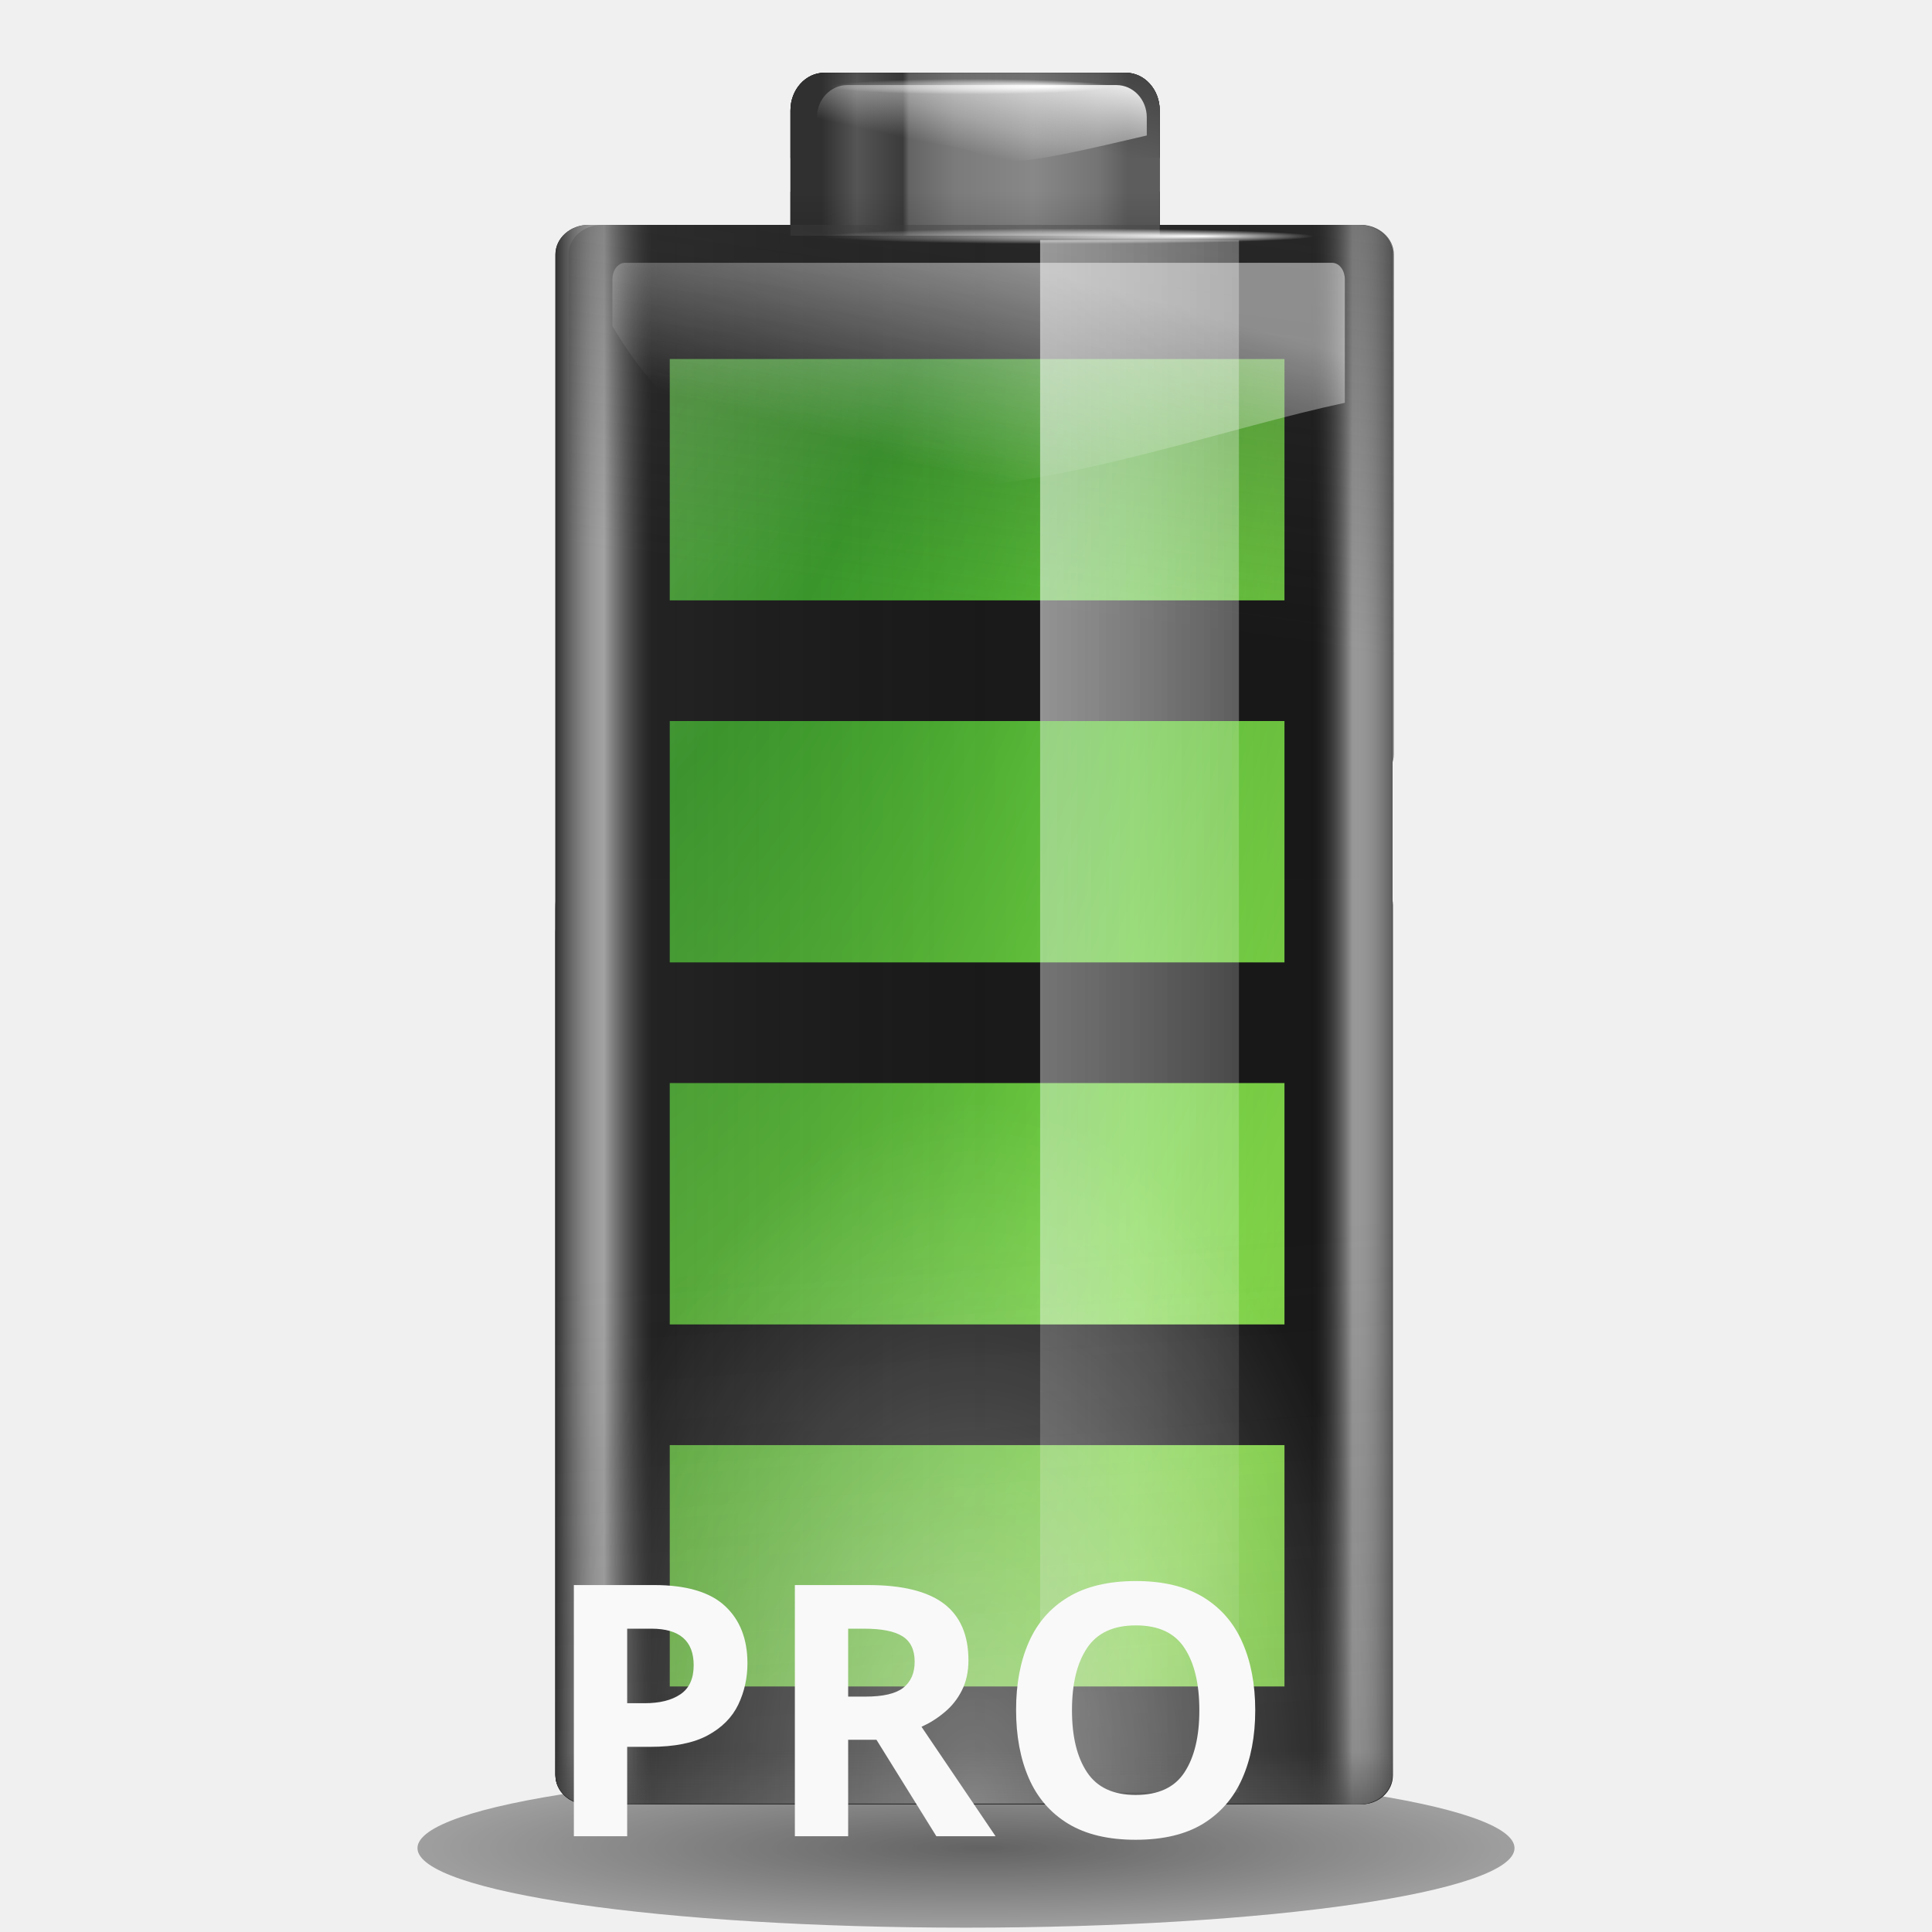
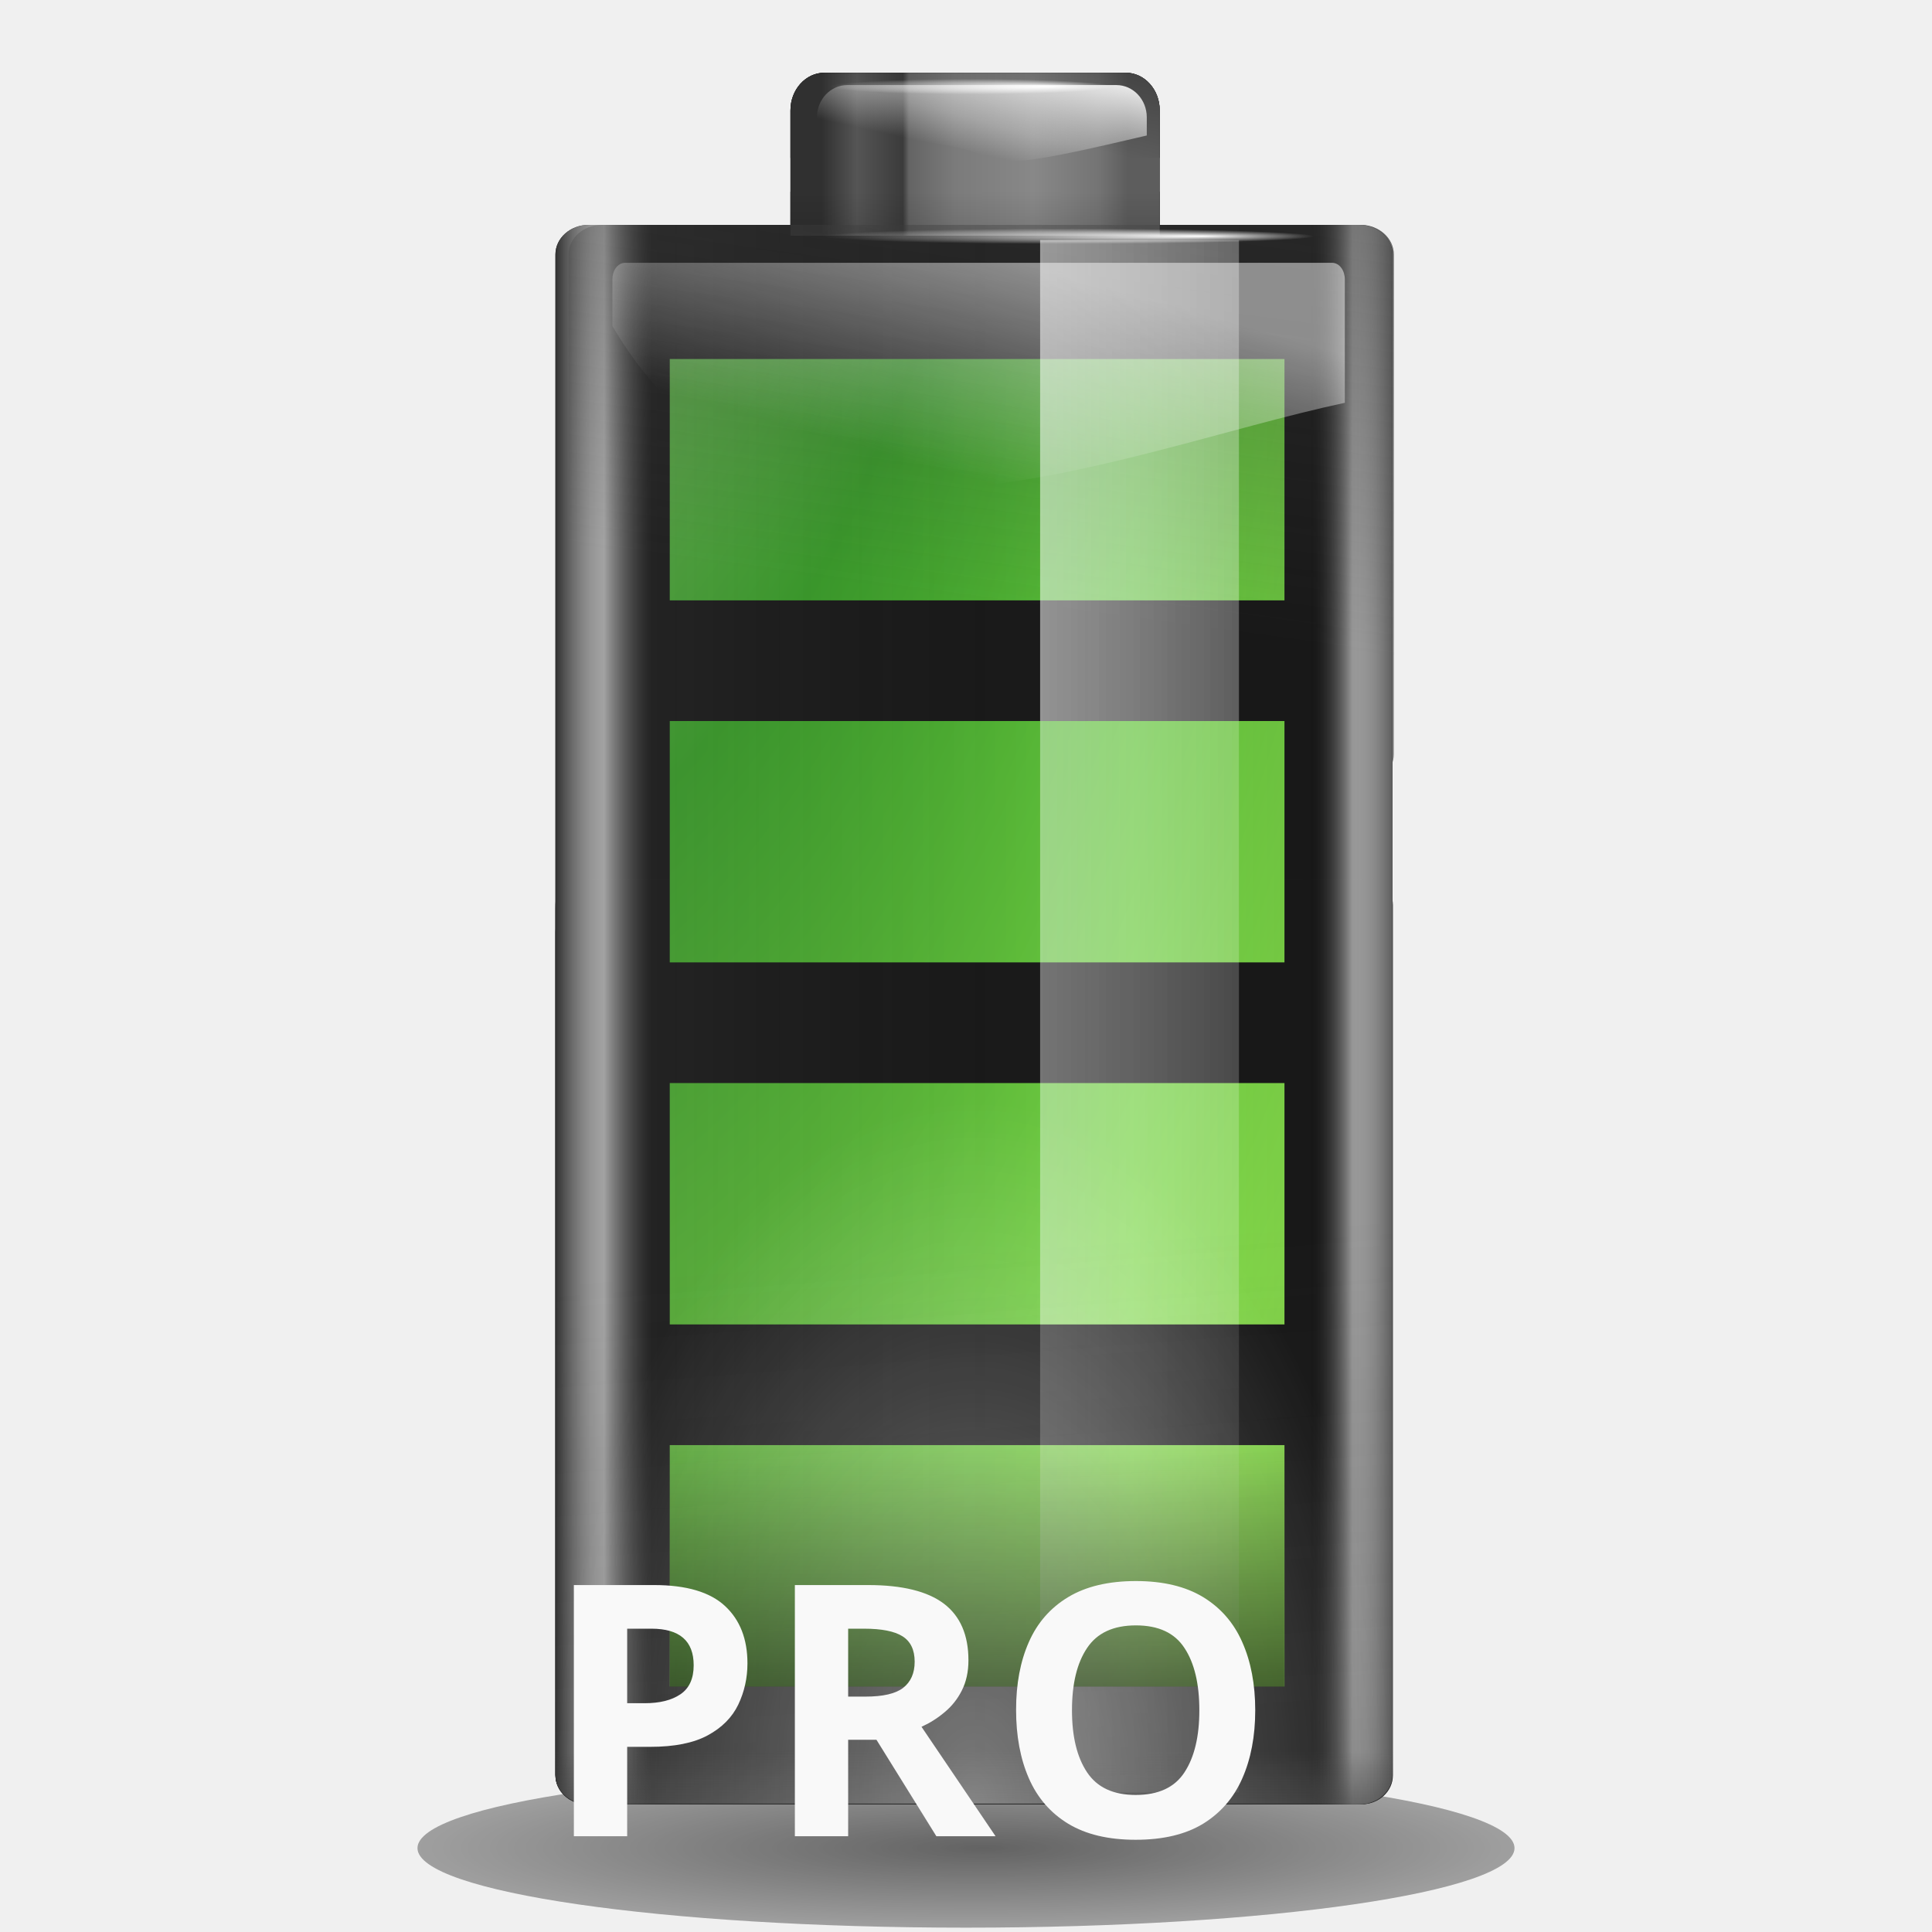
<svg xmlns="http://www.w3.org/2000/svg" xmlns:ns1="http://www.openswatchbook.org/uri/2009/osb" xmlns:xlink="http://www.w3.org/1999/xlink" width="127.996" height="127.996" id="svg1966" version="1.0">
  <defs id="defs1968">
+     <linearGradient id="linearGradient4449">
+       <stop style="stop-color:#000000;stop-opacity:1;" offset="0" id="stop4451" />
+       <stop style="stop-color:#000000;stop-opacity:0;" offset="1" id="stop4453" />
+     </linearGradient>
+     <linearGradient id="linearGradient4437" ns1:paint="gradient">
+       <stop style="stop-color:#4d4d4d;stop-opacity:1;" offset="0" id="stop4439" />
+       <stop style="stop-color:#4d4d4d;stop-opacity:0;" offset="1" id="stop4441" />
+     </linearGradient>
    <linearGradient id="linearGradient5430">
      <stop style="stop-color:#0066ff;stop-opacity:1;" offset="0" id="stop5432" />
      <stop id="stop5438" offset="1" style="stop-color:#0066ff;stop-opacity:0.498;" />
    </linearGradient>
    <linearGradient id="linearGradient5414" ns1:paint="solid">
      <stop style="stop-color:#803300;stop-opacity:1;" offset="0" id="stop5416" />
    </linearGradient>
    <linearGradient id="linearGradient5858">
      <stop style="stop-color:#000000;stop-opacity:1;" offset="0" id="stop5860" />
      <stop style="stop-color:#000000;stop-opacity:0;" offset="1" id="stop5862" />
    </linearGradient>
    <linearGradient id="linearGradient5852" ns1:paint="solid">
      <stop style="stop-color:#999999;stop-opacity:1;" offset="0" id="stop5854" />
    </linearGradient>
    <linearGradient id="linearGradient5834" ns1:paint="solid">
      <stop style="stop-color:#000000;stop-opacity:1;" offset="0" id="stop5836" />
    </linearGradient>
    <radialGradient id="XMLID_15_" cx="538.773" cy="651.104" r="126.023" gradientTransform="translate(-484,-674)" gradientUnits="userSpaceOnUse">
      <stop offset="0" style="stop-color:#CCEAAC" id="stop137" />
      <stop offset="0.539" style="stop-color:#3BA42A" id="stop139" />
      <stop offset="1" style="stop-color:#91E851" id="stop141" />
    </radialGradient>
    <linearGradient spreadMethod="reflect" gradientUnits="userSpaceOnUse" y2="18.5" x2="13.351" y1="18.5" x1="10.074" id="linearGradient3852" xlink:href="#linearGradient3846" />
    <linearGradient gradientTransform="matrix(0.672581,0,0,1.903227,22.30711,6.096774)" gradientUnits="userSpaceOnUse" y2="5.755" x2="73.511" y1="1" x1="73.511" id="linearGradient3170" xlink:href="#linearGradient3164" />
    <linearGradient id="linearGradient3291">
      <stop id="stop3293" offset="0" style="stop-color:#000000;stop-opacity:1;" />
      <stop id="stop3295" offset="1" style="stop-color:#000000;stop-opacity:0;" />
    </linearGradient>
    <linearGradient id="linearGradient2858">
      <stop id="stop2860" offset="0" style="stop-color:#303030;stop-opacity:1;" />
      <stop style="stop-color:white;stop-opacity:0.592;" offset="0.058" id="stop2863" />
      <stop style="stop-color:#4b4b4b;stop-opacity:0.184;" offset="0.115" id="stop2868" />
      <stop style="stop-color:black;stop-opacity:0;" offset="0.692" id="stop2866" />
      <stop id="stop2870" offset="0.904" style="stop-color:black;stop-opacity:0.097;" />
      <stop style="stop-color:white;stop-opacity:0.545;" offset="0.952" id="stop2867" />
      <stop id="stop2862" offset="1" style="stop-color:#5d5d5d;stop-opacity:1;" />
    </linearGradient>
    <linearGradient id="linearGradient2874">
      <stop id="stop2876" offset="0" style="stop-color:#414141;stop-opacity:1;" />
      <stop id="stop2878" offset="1" style="stop-color:#414141;stop-opacity:0;" />
    </linearGradient>
    <linearGradient id="linearGradient2916">
      <stop id="stop2918" offset="0" style="stop-color:white;stop-opacity:1;" />
      <stop id="stop2920" offset="1" style="stop-color:white;stop-opacity:0;" />
    </linearGradient>
    <linearGradient id="linearGradient3041">
      <stop style="stop-color:#303030;stop-opacity:1;" offset="0" id="stop3043" />
      <stop id="stop3045" offset="0.115" style="stop-color:#555;stop-opacity:1;" />
      <stop style="stop-color:#3b3b3b;stop-opacity:1;" offset="0.266" id="stop3053" />
      <stop id="stop3057" offset="0.286" style="stop-color:#646464;stop-opacity:1;" />
      <stop id="stop3055" offset="0.437" style="stop-color:#7b7b7b;stop-opacity:1;" />
      <stop id="stop3047" offset="0.692" style="stop-color:#888;stop-opacity:1;" />
      <stop style="stop-color:#747474;stop-opacity:1;" offset="0.904" id="stop3049" />
      <stop style="stop-color:#5d5d5d;stop-opacity:1;" offset="1" id="stop3051" />
    </linearGradient>
    <linearGradient id="linearGradient3082">
      <stop id="stop3084" offset="0" style="stop-color:black;stop-opacity:1;" />
      <stop id="stop3086" offset="1" style="stop-color:black;stop-opacity:0;" />
    </linearGradient>
    <linearGradient id="linearGradient3140">
      <stop id="stop3142" offset="0" style="stop-color:white;stop-opacity:1;" />
      <stop id="stop3144" offset="1" style="stop-color:white;stop-opacity:0;" />
    </linearGradient>
    <linearGradient id="linearGradient3164">
      <stop id="stop3166" offset="0" style="stop-color:white;stop-opacity:1;" />
      <stop id="stop3168" offset="1" style="stop-color:white;stop-opacity:0;" />
    </linearGradient>
    <linearGradient id="linearGradient2877">
      <stop id="stop2879" offset="0" style="stop-color:#390000;stop-opacity:1;" />
      <stop id="stop2881" offset="1" style="stop-color:#970000;stop-opacity:0;" />
    </linearGradient>
    <linearGradient id="linearGradient2895">
      <stop id="stop2897" offset="0" style="stop-color:white;stop-opacity:1;" />
      <stop id="stop2899" offset="1" style="stop-color:white;stop-opacity:0;" />
    </linearGradient>
    <linearGradient id="linearGradient3822">
      <stop id="stop3824" offset="0" style="stop-color:white;stop-opacity:1;" />
      <stop id="stop3826" offset="1" style="stop-color:white;stop-opacity:0;" />
    </linearGradient>
    <linearGradient id="linearGradient3832">
      <stop id="stop3834" offset="0" style="stop-color:white;stop-opacity:1;" />
      <stop id="stop3836" offset="1" style="stop-color:white;stop-opacity:0;" />
    </linearGradient>
    <linearGradient id="linearGradient3846">
      <stop id="stop3848" offset="0" style="stop-color:#590000;stop-opacity:1;" />
      <stop id="stop3850" offset="1" style="stop-color:#590000;stop-opacity:0;" />
    </linearGradient>
    <linearGradient id="linearGradient2863">
      <stop id="stop2865" offset="0" style="stop-color:#bf0000;stop-opacity:1;" />
      <stop style="stop-color:#bf0000;stop-opacity:0;" offset="0.5" id="stop2873" />
      <stop id="stop2869" offset="1" style="stop-color:#bf0000;stop-opacity:0;" />
    </linearGradient>
    <radialGradient xlink:href="#XMLID_15_" id="radialGradient3123" cx="-2.122" cy="14.219" fx="-2.122" fy="14.219" r="20.362" gradientTransform="matrix(-4.104268,3.657634e-2,-8.113798e-2,-9.104575,-18.63497,67.44112)" gradientUnits="userSpaceOnUse" />
    <radialGradient xlink:href="#XMLID_15_-7" id="radialGradient3123-1" cx="-2.122" cy="14.219" fx="-2.122" fy="14.219" r="20.362" gradientTransform="matrix(-4.104268,0.03657634,-0.08113798,-9.104575,-18.63497,67.44112)" gradientUnits="userSpaceOnUse" />
    <radialGradient id="XMLID_15_-7" cx="538.773" cy="651.104" r="126.023" gradientTransform="translate(-484,-674)" gradientUnits="userSpaceOnUse">
      <stop offset="0" style="stop-color:#CCEAAC" id="stop137-4" />
      <stop offset="0.539" style="stop-color:#3BA42A" id="stop139-0" />
      <stop offset="1" style="stop-color:#91E851" id="stop141-9" />
    </radialGradient>
    <radialGradient xlink:href="#XMLID_15_-7" id="radialGradient3097" cx="-2.122" cy="14.219" fx="-2.122" fy="14.219" r="20.362" gradientTransform="matrix(-4.104268,0.03657634,-0.08113798,-9.104575,-18.63497,67.44112)" gradientUnits="userSpaceOnUse" />
    <radialGradient id="radialGradient3099" cx="538.773" cy="651.104" r="126.023" gradientTransform="translate(-484,-674)" gradientUnits="userSpaceOnUse">
      <stop offset="0" style="stop-color:#CCEAAC" id="stop3101" />
      <stop offset="0.539" style="stop-color:#3BA42A" id="stop3103" />
      <stop offset="1" style="stop-color:#91E851" id="stop3105" />
    </radialGradient>
    <radialGradient xlink:href="#XMLID_15_-7" id="radialGradient3107" cx="-2.122" cy="14.219" fx="-2.122" fy="14.219" r="20.362" gradientTransform="matrix(-4.104268,0.03657634,-0.08113798,-9.104575,-18.63497,67.44112)" gradientUnits="userSpaceOnUse" />
    <radialGradient id="radialGradient3109" cx="538.773" cy="651.104" r="126.023" gradientTransform="translate(-484,-674)" gradientUnits="userSpaceOnUse">
      <stop offset="0" style="stop-color:#CCEAAC" id="stop3111" />
      <stop offset="0.539" style="stop-color:#3BA42A" id="stop3113" />
      <stop offset="1" style="stop-color:#91E851" id="stop3115" />
    </radialGradient>
    <radialGradient xlink:href="#XMLID_15_-7" id="radialGradient3117" cx="-2.122" cy="14.219" fx="-2.122" fy="14.219" r="20.362" gradientTransform="matrix(-4.104268,0.03657634,-0.08113798,-9.104575,-18.63497,67.44112)" gradientUnits="userSpaceOnUse" />
    <radialGradient id="radialGradient3119" cx="538.773" cy="651.104" r="126.023" gradientTransform="translate(-484,-674)" gradientUnits="userSpaceOnUse">
      <stop offset="0" style="stop-color:#CCEAAC" id="stop3121" />
      <stop offset="0.539" style="stop-color:#3BA42A" id="stop3123" />
      <stop offset="1" style="stop-color:#91E851" id="stop3125" />
    </radialGradient>
    <radialGradient xlink:href="#XMLID_15_-7" id="radialGradient3127" cx="-2.122" cy="14.219" fx="-2.122" fy="14.219" r="20.362" gradientTransform="matrix(-4.104268,0.03657634,-0.08113798,-9.104575,-18.63497,67.44112)" gradientUnits="userSpaceOnUse" />
    <radialGradient id="radialGradient3129" cx="538.773" cy="651.104" r="126.023" gradientTransform="translate(-484,-674)" gradientUnits="userSpaceOnUse">
      <stop offset="0" style="stop-color:#CCEAAC" id="stop3131" />
      <stop offset="0.539" style="stop-color:#3BA42A" id="stop3133" />
      <stop offset="1" style="stop-color:#91E851" id="stop3135" />
    </radialGradient>
    <linearGradient id="linearGradient3041-5">
      <stop style="stop-color:#303030;stop-opacity:1;" offset="0" id="stop3043-5" />
      <stop id="stop3045-1" offset="0.115" style="stop-color:#555;stop-opacity:1;" />
      <stop style="stop-color:#3b3b3b;stop-opacity:1;" offset="0.266" id="stop3053-7" />
      <stop id="stop3057-1" offset="0.286" style="stop-color:#646464;stop-opacity:1;" />
      <stop id="stop3055-1" offset="0.437" style="stop-color:#7b7b7b;stop-opacity:1;" />
      <stop id="stop3047-5" offset="0.692" style="stop-color:#888;stop-opacity:1;" />
      <stop style="stop-color:#747474;stop-opacity:1;" offset="0.904" id="stop3049-2" />
      <stop style="stop-color:#5d5d5d;stop-opacity:1;" offset="1" id="stop3051-7" />
    </linearGradient>
    <linearGradient id="linearGradient2858-5">
      <stop id="stop2860-7" offset="0" style="stop-color:#303030;stop-opacity:1;" />
      <stop style="stop-color:white;stop-opacity:0.592;" offset="0.058" id="stop2863-6" />
      <stop style="stop-color:#4b4b4b;stop-opacity:0.184;" offset="0.115" id="stop2868-1" />
      <stop style="stop-color:black;stop-opacity:0;" offset="0.692" id="stop2866-8" />
      <stop id="stop2870-9" offset="0.904" style="stop-color:black;stop-opacity:0.097;" />
      <stop style="stop-color:white;stop-opacity:0.545;" offset="0.952" id="stop2867-2" />
      <stop id="stop2862-7" offset="1" style="stop-color:#5d5d5d;stop-opacity:1;" />
    </linearGradient>
    <linearGradient id="linearGradient2895-2">
      <stop id="stop2897-7" offset="0" style="stop-color:white;stop-opacity:1;" />
      <stop id="stop2899-7" offset="1" style="stop-color:white;stop-opacity:0;" />
    </linearGradient>
    <radialGradient xlink:href="#XMLID_15_" id="radialGradient3569" gradientUnits="userSpaceOnUse" gradientTransform="matrix(-4.104268,0.03657634,-0.08113798,-9.104575,-18.63497,67.44112)" cx="-2.122" cy="14.219" fx="-2.122" fy="14.219" r="20.362" />
    <radialGradient xlink:href="#XMLID_15_" id="radialGradient3571" gradientUnits="userSpaceOnUse" gradientTransform="matrix(-4.104268,0.03657634,-0.08113798,-9.104575,-18.63497,67.44112)" cx="-2.122" cy="14.219" fx="-2.122" fy="14.219" r="20.362" />
    <radialGradient xlink:href="#XMLID_15_" id="radialGradient3573" gradientUnits="userSpaceOnUse" gradientTransform="matrix(-4.104268,0.03657634,-0.08113798,-9.104575,-18.63497,67.44112)" cx="-2.122" cy="14.219" fx="-2.122" fy="14.219" r="20.362" />
    <radialGradient xlink:href="#XMLID_15_" id="radialGradient3575" gradientUnits="userSpaceOnUse" gradientTransform="matrix(-4.104268,0.03657634,-0.08113798,-9.104575,-18.63497,67.44112)" cx="-2.122" cy="14.219" fx="-2.122" fy="14.219" r="20.362" />
    <radialGradient xlink:href="#XMLID_15_" id="radialGradient3577" gradientUnits="userSpaceOnUse" gradientTransform="matrix(-4.104268,0.03657634,-0.08113798,-9.104575,-18.63497,67.44112)" cx="-2.122" cy="14.219" fx="-2.122" fy="14.219" r="20.362" />
    <radialGradient xlink:href="#linearGradient3291" id="radialGradient3579" gradientUnits="userSpaceOnUse" gradientTransform="matrix(1,0,0,0.197802,0,92.82166)" cx="63.912" cy="115.709" fx="66.023" fy="115.709" r="63.912" />
    <linearGradient xlink:href="#linearGradient3041" id="linearGradient3581" gradientUnits="userSpaceOnUse" gradientTransform="matrix(4.861062,0,0,5.383735,11.29209,-18.0711)" x1="1.423" y1="1.023" x2="5.596" y2="1.023" />
    <linearGradient xlink:href="#linearGradient3082" id="linearGradient3583" gradientUnits="userSpaceOnUse" gradientTransform="matrix(4.861062,0,0,5.383735,11.29209,-18.0711)" x1="6.452" y1="-2.802" x2="5.559" y2="1.049" />
    <linearGradient xlink:href="#linearGradient3822" id="linearGradient3585" gradientUnits="userSpaceOnUse" gradientTransform="matrix(5.480952,0,0,5.820575,-30.55542,-25.48731)" x1="11.434" y1="1.029" x2="11.175" y2="2.279" />
    <linearGradient xlink:href="#linearGradient3082" id="linearGradient3587" gradientUnits="userSpaceOnUse" gradientTransform="matrix(4.861062,0,0,5.383735,11.29209,-18.0711)" x1="5.657" y1="6.085" x2="5.657" y2="1.464" />
    <linearGradient xlink:href="#linearGradient2858" id="linearGradient3589" gradientUnits="userSpaceOnUse" gradientTransform="matrix(1.017716,0,0,0.960169,-17.74614,-18.81356)" x1="18.011" y1="65.76" x2="72.499" y2="65.76" />
    <linearGradient xlink:href="#linearGradient2874" id="linearGradient3591" gradientUnits="userSpaceOnUse" gradientTransform="matrix(1.003437,0,0,0.96108,-16.62023,-18.82388)" x1="69.079" y1="1.013" x2="63.575" y2="39.77" />
    <linearGradient xlink:href="#linearGradient2916" id="linearGradient3593" gradientUnits="userSpaceOnUse" gradientTransform="matrix(0.511504,0,0,0.96108,12.74754,-18.82388)" x1="38.875" y1="67.528" x2="90.41" y2="67.528" />
    <linearGradient xlink:href="#linearGradient2874" id="linearGradient3595" gradientUnits="userSpaceOnUse" gradientTransform="matrix(1.016892,0,0,0.839558,-17.73117,-106.1082)" x1="63.949" y1="-163.65" x2="43.919" y2="54.97" />
    <linearGradient xlink:href="#linearGradient2874" id="linearGradient3597" gradientUnits="userSpaceOnUse" gradientTransform="matrix(1.018187,0,0,0.864614,-17.75454,-106.3913)" x1="43.919" y1="7.845" x2="43.919" y2="15.315" />
    <radialGradient xlink:href="#linearGradient3140" id="radialGradient3599" gradientUnits="userSpaceOnUse" gradientTransform="matrix(0.990365,0,0,1.664158,-39.03091,98.65651)" cx="68" cy="-117.346" fx="68" fy="-117.346" r="28" />
    <linearGradient xlink:href="#linearGradient2895" id="linearGradient3601" gradientUnits="userSpaceOnUse" gradientTransform="matrix(5.467529,0,0,5.820575,-31.3529,-25.48731)" x1="11.543" y1="3.438" x2="10.883" y2="5.901" />
    <linearGradient xlink:href="#linearGradient2916" id="linearGradient3603" gradientUnits="userSpaceOnUse" gradientTransform="matrix(0.511504,0,0,0.77135,12.74754,-16.48632)" x1="38.875" y1="67.528" x2="90.41" y2="67.528" />
    <linearGradient xlink:href="#linearGradient2916" id="linearGradient3605" gradientUnits="userSpaceOnUse" gradientTransform="matrix(0.511504,0,0,1.80649,12.74754,-29.23923)" x1="38.875" y1="67.528" x2="90.41" y2="67.528" />
    <radialGradient xlink:href="#linearGradient3832" id="radialGradient3607" gradientUnits="userSpaceOnUse" gradientTransform="matrix(1,0,0,0.02962963,0,2.950605)" cx="12.308" cy="3.041" fx="13.945" fy="3.041" r="2.983" />
    <radialGradient xlink:href="#linearGradient3832" id="radialGradient3609" gradientUnits="userSpaceOnUse" gradientTransform="matrix(1,0,0,0.02962963,0,2.950605)" cx="12.308" cy="3.041" fx="13.945" fy="3.041" r="2.983" />
    <linearGradient xlink:href="#linearGradient5834" id="linearGradient5838" x1="-1.172" y1="86.62" x2="65.679" y2="86.62" gradientUnits="userSpaceOnUse" />
    <radialGradient xlink:href="#linearGradient5858" id="radialGradient5866" cx="32.253" cy="86.62" fx="32.253" fy="86.62" r="33.426" gradientTransform="matrix(1,0,0,0.4541355,0,47.28264)" gradientUnits="userSpaceOnUse" />
+     <linearGradient xlink:href="#linearGradient4449" id="linearGradient4475" x1="12.562" y1="80.653" x2="53.271" y2="80.653" gradientUnits="userSpaceOnUse" gradientTransform="matrix(0.3931463,0,0,2.54533,-93.5884,-172.3715)" />
  </defs>
  <g id="layer1" transform="translate(31.81612,23.08885)">
    <g id="g3521" transform="translate(-107.5021,10.75206)" style="fill:#1a1a1a">
      <g style="fill:#1a1a1a;fill-opacity:1" id="g2224-0" transform="translate(111.9008,-10.95188)">
        <rect y="48.865" x="8.158" height="15.99" width="40.724" id="rect3007-2" style="fill:#1a1a1a;fill-opacity:1;fill-rule:nonzero;stroke:none" />
        <rect style="fill:#1a1a1a;fill-opacity:1;fill-rule:nonzero;stroke:none" id="rect3009-8" width="40.724" height="15.99" x="8.158" y="24.88" />
        <rect y="0.896" x="8.158" height="15.99" width="40.724" id="rect3011-6" style="fill:#1a1a1a;fill-opacity:1;fill-rule:nonzero;stroke:none" />
        <rect style="fill:#1a1a1a;fill-opacity:1;fill-rule:nonzero;stroke:none" id="rect1956-0" width="40.724" height="15.99" x="8.158" y="72.85" />
      </g>
      <path style="fill:#1a1a1a;fill-opacity:0.757;fill-rule:nonzero;stroke:none" d="m 130.977,-30.759 0,-2.795 0,2.795 z" id="path2276-2" />
      <path transform="matrix(0.568584,0,0,0.416904,103.3444,40.35808)" d="m 127.824,115.709 c 0,6.982 -28.614,12.642 -63.912,12.642 C 28.614,128.351 0,122.691 0,115.709 c 0,-6.982 28.614,-12.642 63.912,-12.642 35.298,0 63.912,5.66 63.912,12.642 z" id="path3289-4" style="opacity:0.381;fill:#1a1a1a;fill-opacity:1;fill-rule:nonzero;stroke:none" />
      <path id="rect3069-8" d="m 130.31,-29.023 19.952,0 c 1.25,0 2.256,1.114 2.256,2.498 l 0,8.292 -24.463,0 0,-8.292 c 0,-1.384 1.006,-2.498 2.256,-2.498 z" style="fill:#1a1a1a;fill-opacity:1;fill-rule:nonzero;stroke:none" />
      <path id="path3090-6" d="m 130.31,-29.023 19.952,0 c 1.25,0 2.256,1.114 2.256,2.498 l 0,3.147 -24.463,0 0,-3.147 c 0,-1.384 1.006,-2.498 2.256,-2.498 z" style="fill:#1a1a1a;fill-opacity:1;fill-rule:nonzero;stroke:none" />
      <path style="fill:#1a1a1a;fill-opacity:1;fill-rule:nonzero;stroke:none" d="m 131.824,-28.204 17.821,0 c 1.116,0 2.015,0.954 2.015,2.14 l 0,1.201 c -15.556,3.674 -4.696,0.257 -21.851,0 l 0,-1.201 c 0,-1.185 0.899,-2.14 2.015,-2.14 z" id="path3080-5" />
      <path style="fill:#1a1a1a;fill-opacity:1;fill-rule:nonzero;stroke:none" d="m 152.517,-21.141 0,2.861 -24.463,0 0,-2.861 24.463,0 z" id="path3094-0" />
      <rect ry="1.959" rx="2.194" y="-18.942" x="112.485" height="104.635" width="55.454" id="rect1969-9" style="fill:#1a1a1a;fill-opacity:1;fill-rule:nonzero;stroke:none" />
      <rect style="opacity:0.51;fill:#1a1a1a;fill-opacity:1;fill-rule:nonzero;stroke:none" id="rect2872-0" width="54.675" height="37.03" x="113.353" y="-18.942" rx="2.202" ry="1.963" />
      <rect ry="0" rx="0" y="-17.935" x="144.596" height="102.852" width="13.171" id="rect2914-0" style="opacity:0.225;fill:#1a1a1a;fill-opacity:1;fill-rule:nonzero;stroke:none" />
      <rect transform="scale(1,-1)" ry="1.925" rx="2.082" y="-85.693" x="112.485" height="59.718" width="55.409" id="rect2882-6" style="opacity:0.87;fill:#1a1a1a;fill-opacity:1;fill-rule:nonzero;stroke:none" />
      <rect style="fill:#1a1a1a;fill-opacity:1;fill-rule:nonzero;stroke:none" id="rect2886-1" width="55.479" height="61.501" x="112.485" y="-85.693" rx="2.076" ry="1.915" transform="scale(1,-1)" />
      <rect transform="scale(1,-1)" ry="1.939" rx="2.096" y="-85.648" x="112.485" height="61.206" width="55.46" id="rect3136-3" style="opacity:0.41;fill:#1a1a1a;fill-opacity:1;fill-rule:nonzero;stroke:none" />
      <path id="rect2885-8" d="m 117.112,-16.431 c -0.521,0 -0.854,0.537 -0.854,1.091 l 0,3.092 c 10.886,18.631 33.206,8.369 48.524,5.093 l 0,-8.185 c 0,-0.554 -0.334,-1.091 -0.854,-1.091 l -46.816,0 z" style="opacity:0.484;fill:#1a1a1a;fill-opacity:1;fill-rule:nonzero;stroke:none" />
      <rect style="opacity:0.225;fill:#1a1a1a;fill-opacity:1;fill-rule:nonzero;stroke:none" id="rect2911-9" width="13.171" height="31.864" x="144.596" y="-17.935" rx="0" ry="0" />
      <rect ry="0" rx="0" y="-17.935" x="144.596" height="71.838" width="13.171" id="rect2913-3" style="opacity:0.225;fill:#1a1a1a;fill-opacity:1;fill-rule:nonzero;stroke:none" />
      <path transform="matrix(5.467529,0,0,5.820575,79.16941,-35.88878)" d="m 15.291,3.041 c 0,0.049 -1.336,0.088 -2.983,0.088 -1.648,0 -2.983,-0.04 -2.983,-0.088 0,-0.049 1.336,-0.088 2.983,-0.088 1.648,0 2.983,0.04 2.983,0.088 z" id="path3830-4" style="fill:#1a1a1a;fill-opacity:1;fill-rule:nonzero;stroke:none" />
      <path style="fill:#1a1a1a;fill-opacity:1;fill-rule:nonzero;stroke:none" id="path3840-4" d="m 15.291,3.041 c 0,0.049 -1.336,0.088 -2.983,0.088 -1.648,0 -2.983,-0.04 -2.983,-0.088 0,-0.049 1.336,-0.088 2.983,-0.088 1.648,0 2.983,0.04 2.983,0.088 z" transform="matrix(3.138118,0,0,5.820575,101.3756,-45.80194)" />
    </g>
    <g id="g3545" transform="translate(4.398741,-0.1998156)">
      <g style="fill:url(#radialGradient3577);fill-opacity:1" id="g2224">
        <rect y="48.865" x="8.158" height="15.99" width="40.724" id="rect3007" style="fill:url(#radialGradient3569);fill-opacity:1;fill-rule:nonzero;stroke:none" />
        <rect style="fill:url(#radialGradient3571);fill-opacity:1;fill-rule:nonzero;stroke:none" id="rect3009" width="40.724" height="15.99" x="8.158" y="24.88" />
        <rect y="0.896" x="8.158" height="15.99" width="40.724" id="rect3011" style="fill:url(#radialGradient3573);fill-opacity:1;fill-rule:nonzero;stroke:none" />
        <rect style="fill:url(#radialGradient3575);fill-opacity:1;fill-rule:nonzero;stroke:none" id="rect1956" width="40.724" height="15.99" x="8.158" y="72.85" />
      </g>
      <path style="fill:#ffffff;fill-opacity:0.757;fill-rule:nonzero;stroke:none" d="m 19.077,-19.808 0,-2.795 0,2.795 z" id="path2276" />
      <path transform="matrix(0.568584,0,0,0.416904,-8.55638,51.30996)" d="m 127.824,115.709 c 0,6.982 -28.614,12.642 -63.912,12.642 C 28.614,128.351 0,122.691 0,115.709 c 0,-6.982 28.614,-12.642 63.912,-12.642 35.298,0 63.912,5.66 63.912,12.642 z" id="path3289" style="opacity:0.381;fill:url(#radialGradient3579);fill-opacity:1;fill-rule:nonzero;stroke:none" />
      <path id="rect3069" d="m 18.409,-18.071 19.952,0 c 1.25,0 2.256,1.114 2.256,2.498 l 0,8.292 -24.463,0 0,-8.292 c 0,-1.384 1.006,-2.498 2.256,-2.498 z" style="fill:url(#linearGradient3581);fill-opacity:1;fill-rule:nonzero;stroke:none" />
      <path id="path3090" d="m 18.409,-18.071 19.952,0 c 1.25,0 2.256,1.114 2.256,2.498 l 0,3.147 -24.463,0 0,-3.147 c 0,-1.384 1.006,-2.498 2.256,-2.498 z" style="fill:url(#linearGradient3583);fill-opacity:1;fill-rule:nonzero;stroke:none" />
      <path style="fill:url(#linearGradient3585);fill-opacity:1;fill-rule:nonzero;stroke:none" d="m 19.924,-17.253 17.821,0 c 1.116,0 2.015,0.954 2.015,2.14 l 0,1.201 c -15.556,3.674 -4.696,0.257 -21.851,0 l 0,-1.201 c 0,-1.185 0.899,-2.14 2.015,-2.14 z" id="path3080" />
      <path style="fill:url(#linearGradient3587);fill-opacity:1;fill-rule:nonzero;stroke:none" d="m 40.616,-10.189 0,2.861 -24.463,0 0,-2.861 24.463,0 z" id="path3094" />
      <rect ry="1.959" rx="2.194" y="-7.99" x="0.584" height="104.635" width="55.454" id="rect1969" style="fill:url(#linearGradient3589);fill-opacity:1;fill-rule:nonzero;stroke:none" />
      <rect style="opacity:0.51;fill:url(#linearGradient3591);fill-opacity:1;fill-rule:nonzero;stroke:none" id="rect2872" width="54.675" height="37.03" x="1.452" y="-7.99" rx="2.202" ry="1.963" />
      <rect ry="0" rx="0" y="-6.983" x="32.695" height="102.852" width="13.171" id="rect2914" style="opacity:0.225;fill:url(#linearGradient3593);fill-opacity:1;fill-rule:nonzero;stroke:none" />
      <rect transform="scale(1,-1)" ry="1.925" rx="2.082" y="-96.645" x="0.584" height="59.718" width="55.409" id="rect2882" style="opacity:0.87;fill:url(#linearGradient3595);fill-opacity:1;fill-rule:nonzero;stroke:none" />
      <rect style="fill:url(#linearGradient3597);fill-opacity:1;fill-rule:nonzero;stroke:none" id="rect2886" width="55.479" height="61.501" x="0.584" y="-96.645" rx="2.076" ry="1.915" transform="scale(1,-1)" />
      <rect transform="scale(1,-1)" ry="1.939" rx="2.096" y="-96.6" x="0.584" height="61.206" width="55.46" id="rect3136" style="opacity:0.41;fill:url(#radialGradient3599);fill-opacity:1;fill-rule:nonzero;stroke:none" />
      <path id="rect2885" d="m 5.211,-5.479 c -0.521,0 -0.854,0.537 -0.854,1.091 l 0,3.092 C 15.242,17.336 37.563,7.074 52.881,3.797 l 0,-8.185 c 0,-0.554 -0.334,-1.091 -0.854,-1.091 l -46.816,0 z" style="opacity:0.484;fill:url(#linearGradient3601);fill-opacity:1;fill-rule:nonzero;stroke:none" />
      <rect style="opacity:0.225;fill:url(#linearGradient3603);fill-opacity:1;fill-rule:nonzero;stroke:none" id="rect2911" width="13.171" height="31.864" x="32.695" y="-6.983" rx="0" ry="0" />
      <rect ry="0" rx="0" y="-6.983" x="32.695" height="71.838" width="13.171" id="rect2913" style="opacity:0.225;fill:url(#linearGradient3605);fill-opacity:1;fill-rule:nonzero;stroke:none" />
      <path transform="matrix(5.467529,0,0,5.820575,-32.73139,-24.9369)" d="m 15.291,3.041 c 0,0.049 -1.336,0.088 -2.983,0.088 -1.648,0 -2.983,-0.04 -2.983,-0.088 0,-0.049 1.336,-0.088 2.983,-0.088 1.648,0 2.983,0.04 2.983,0.088 z" id="path3830" style="fill:url(#radialGradient3607);fill-opacity:1;fill-rule:nonzero;stroke:none" />
      <path style="fill:url(#radialGradient3609);fill-opacity:1;fill-rule:nonzero;stroke:none" id="path3840" d="m 15.291,3.041 c 0,0.049 -1.336,0.088 -2.983,0.088 -1.648,0 -2.983,-0.04 -2.983,-0.088 0,-0.049 1.336,-0.088 2.983,-0.088 1.648,0 2.983,0.04 2.983,0.088 z" transform="matrix(3.138118,0,0,5.820575,-10.52524,-34.85006)" />
    </g>
+     <rect style="opacity:0.5;fill:url(#linearGradient4475);fill-opacity:1;fill-rule:nonzero;stroke:none" id="rect4459" width="16.005" height="40.709" x="-88.65" y="12.562" rx="0.827" ry="0" transform="matrix(0,-1,1,0,0,0)" />
    <text xml:space="preserve" style="font-size:23.314px;font-style:normal;font-variant:normal;font-weight:bold;font-stretch:normal;text-align:start;line-height:125%;letter-spacing:0px;word-spacing:0px;writing-mode:lr-tb;text-anchor:start;fill:#f9f9f9;fill-opacity:1;stroke:none;font-family:Verdana;-inkscape-font-specification:Verdana Bold" x="4.109" y="98.565" id="text3952">
      <tspan id="tspan3956" x="4.109" y="98.565">PRO</tspan>
    </text>
  </g>
</svg>
